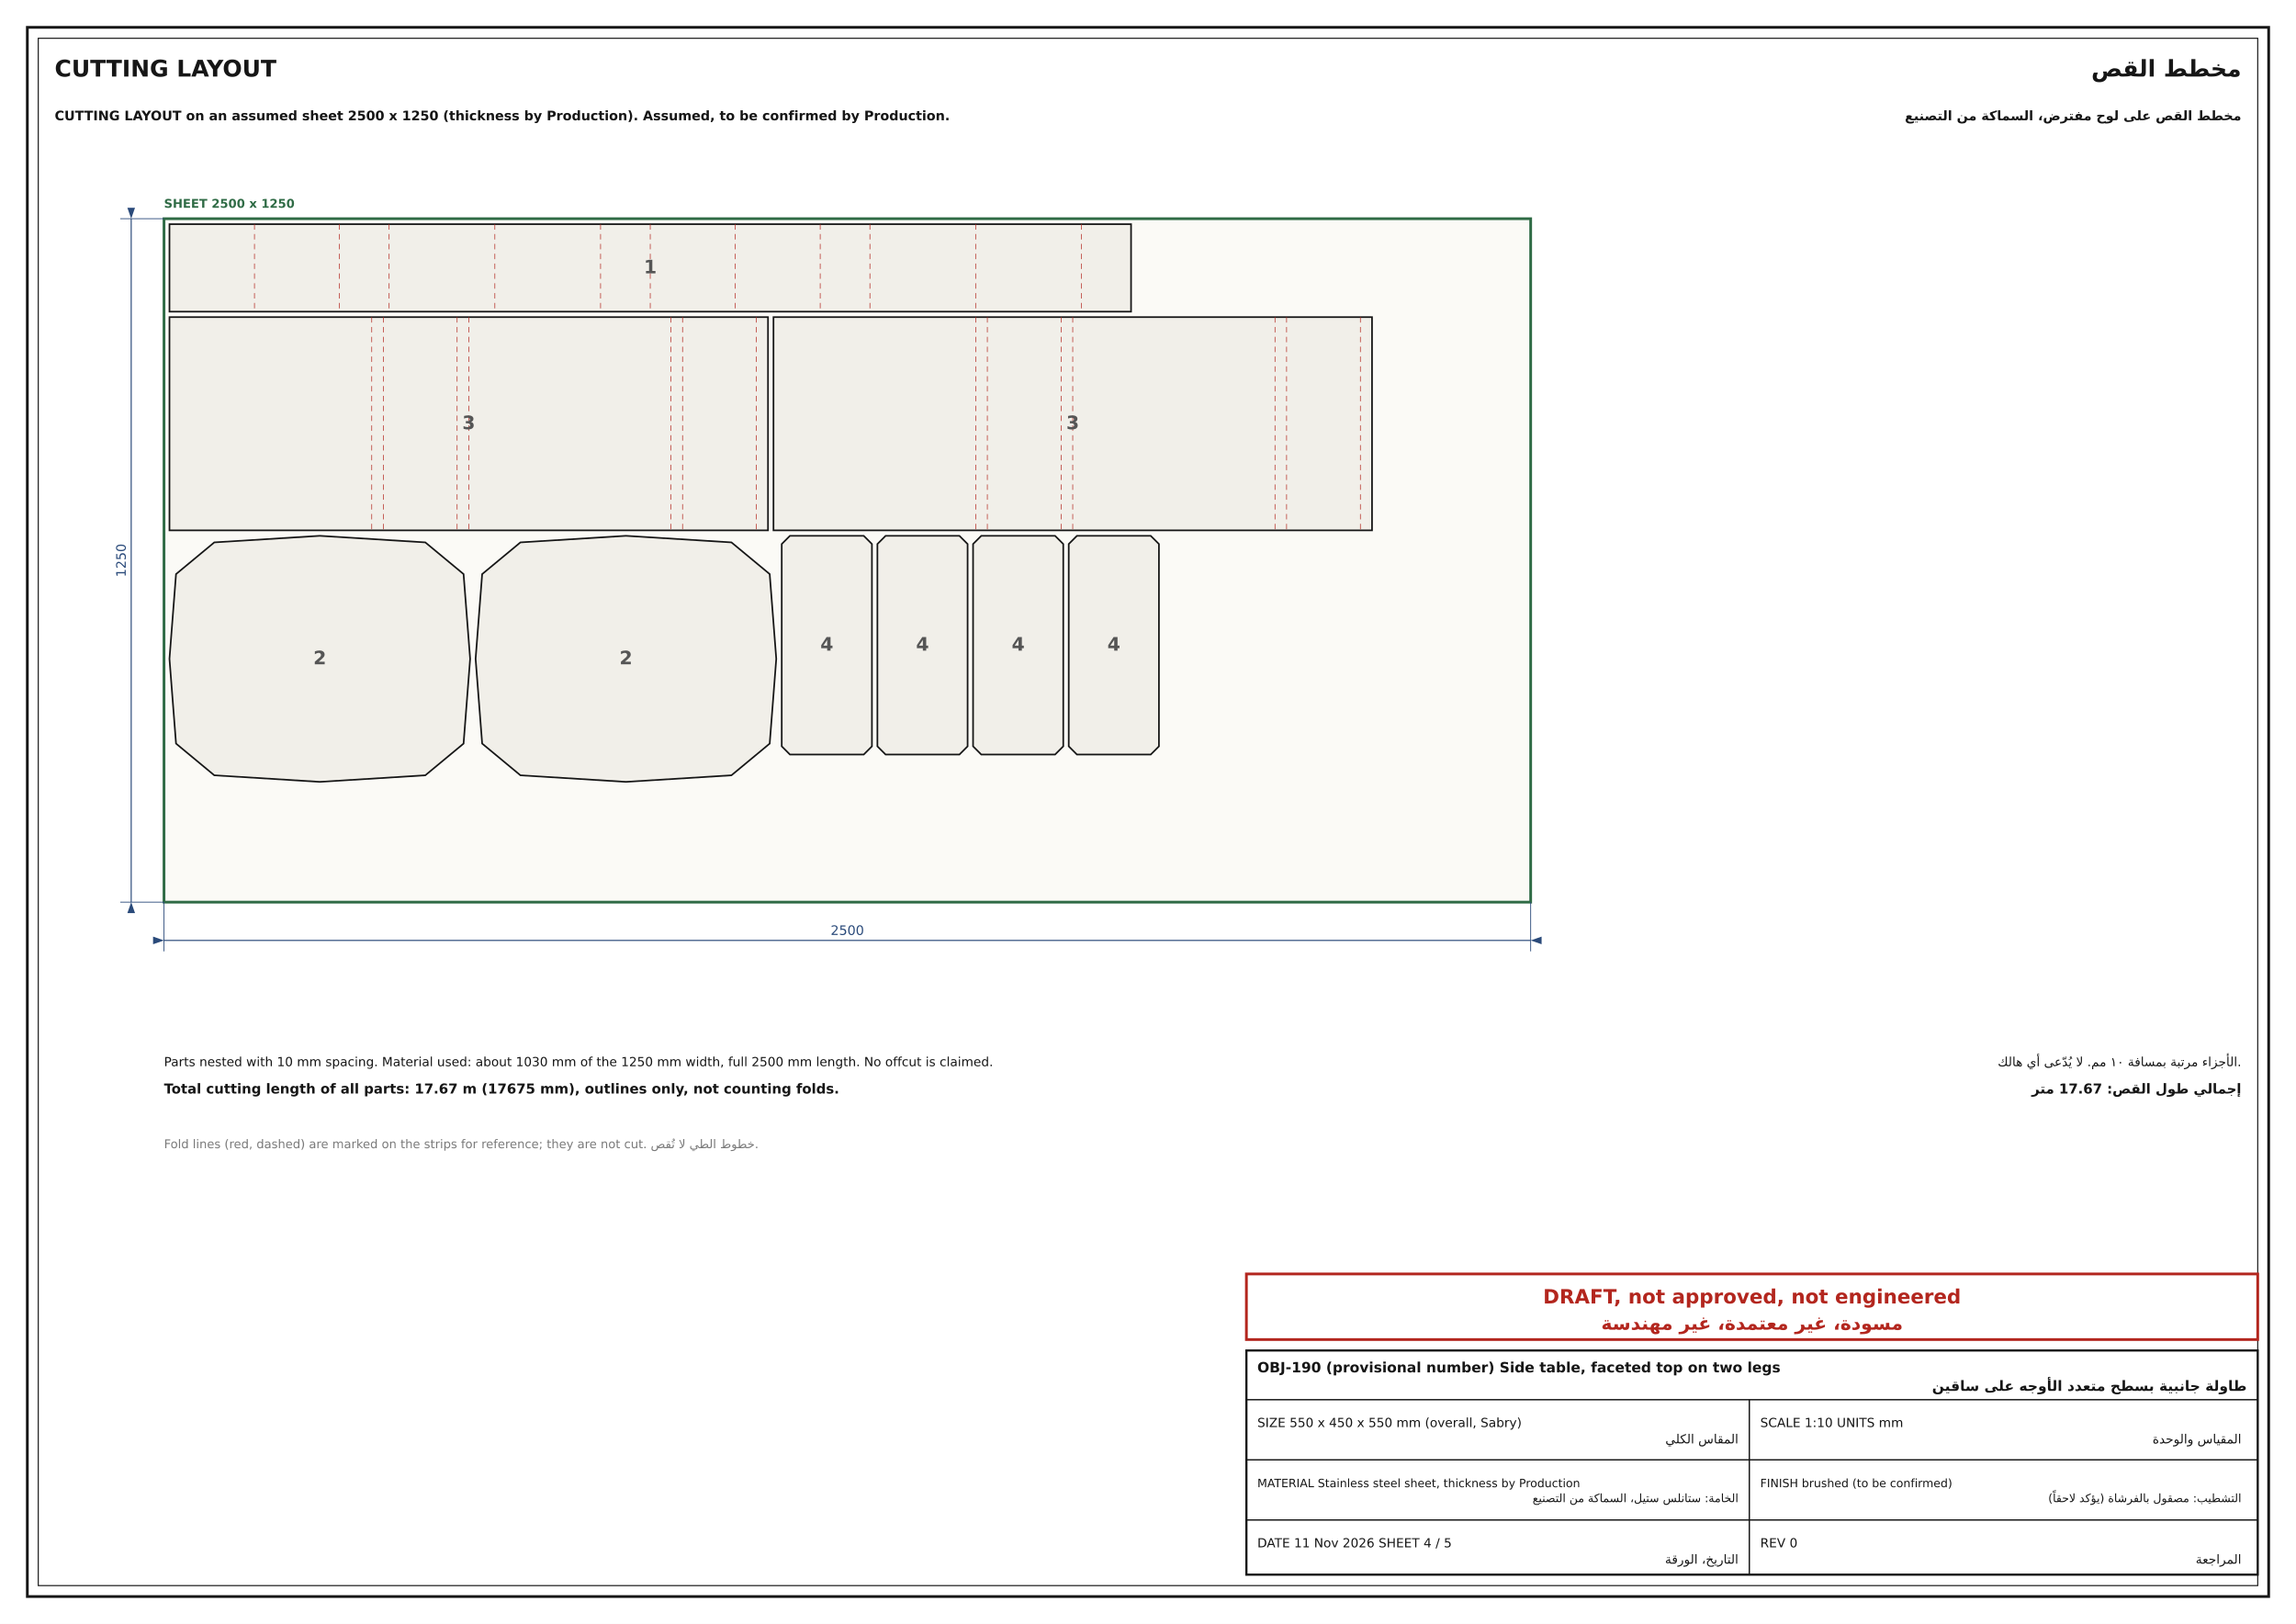
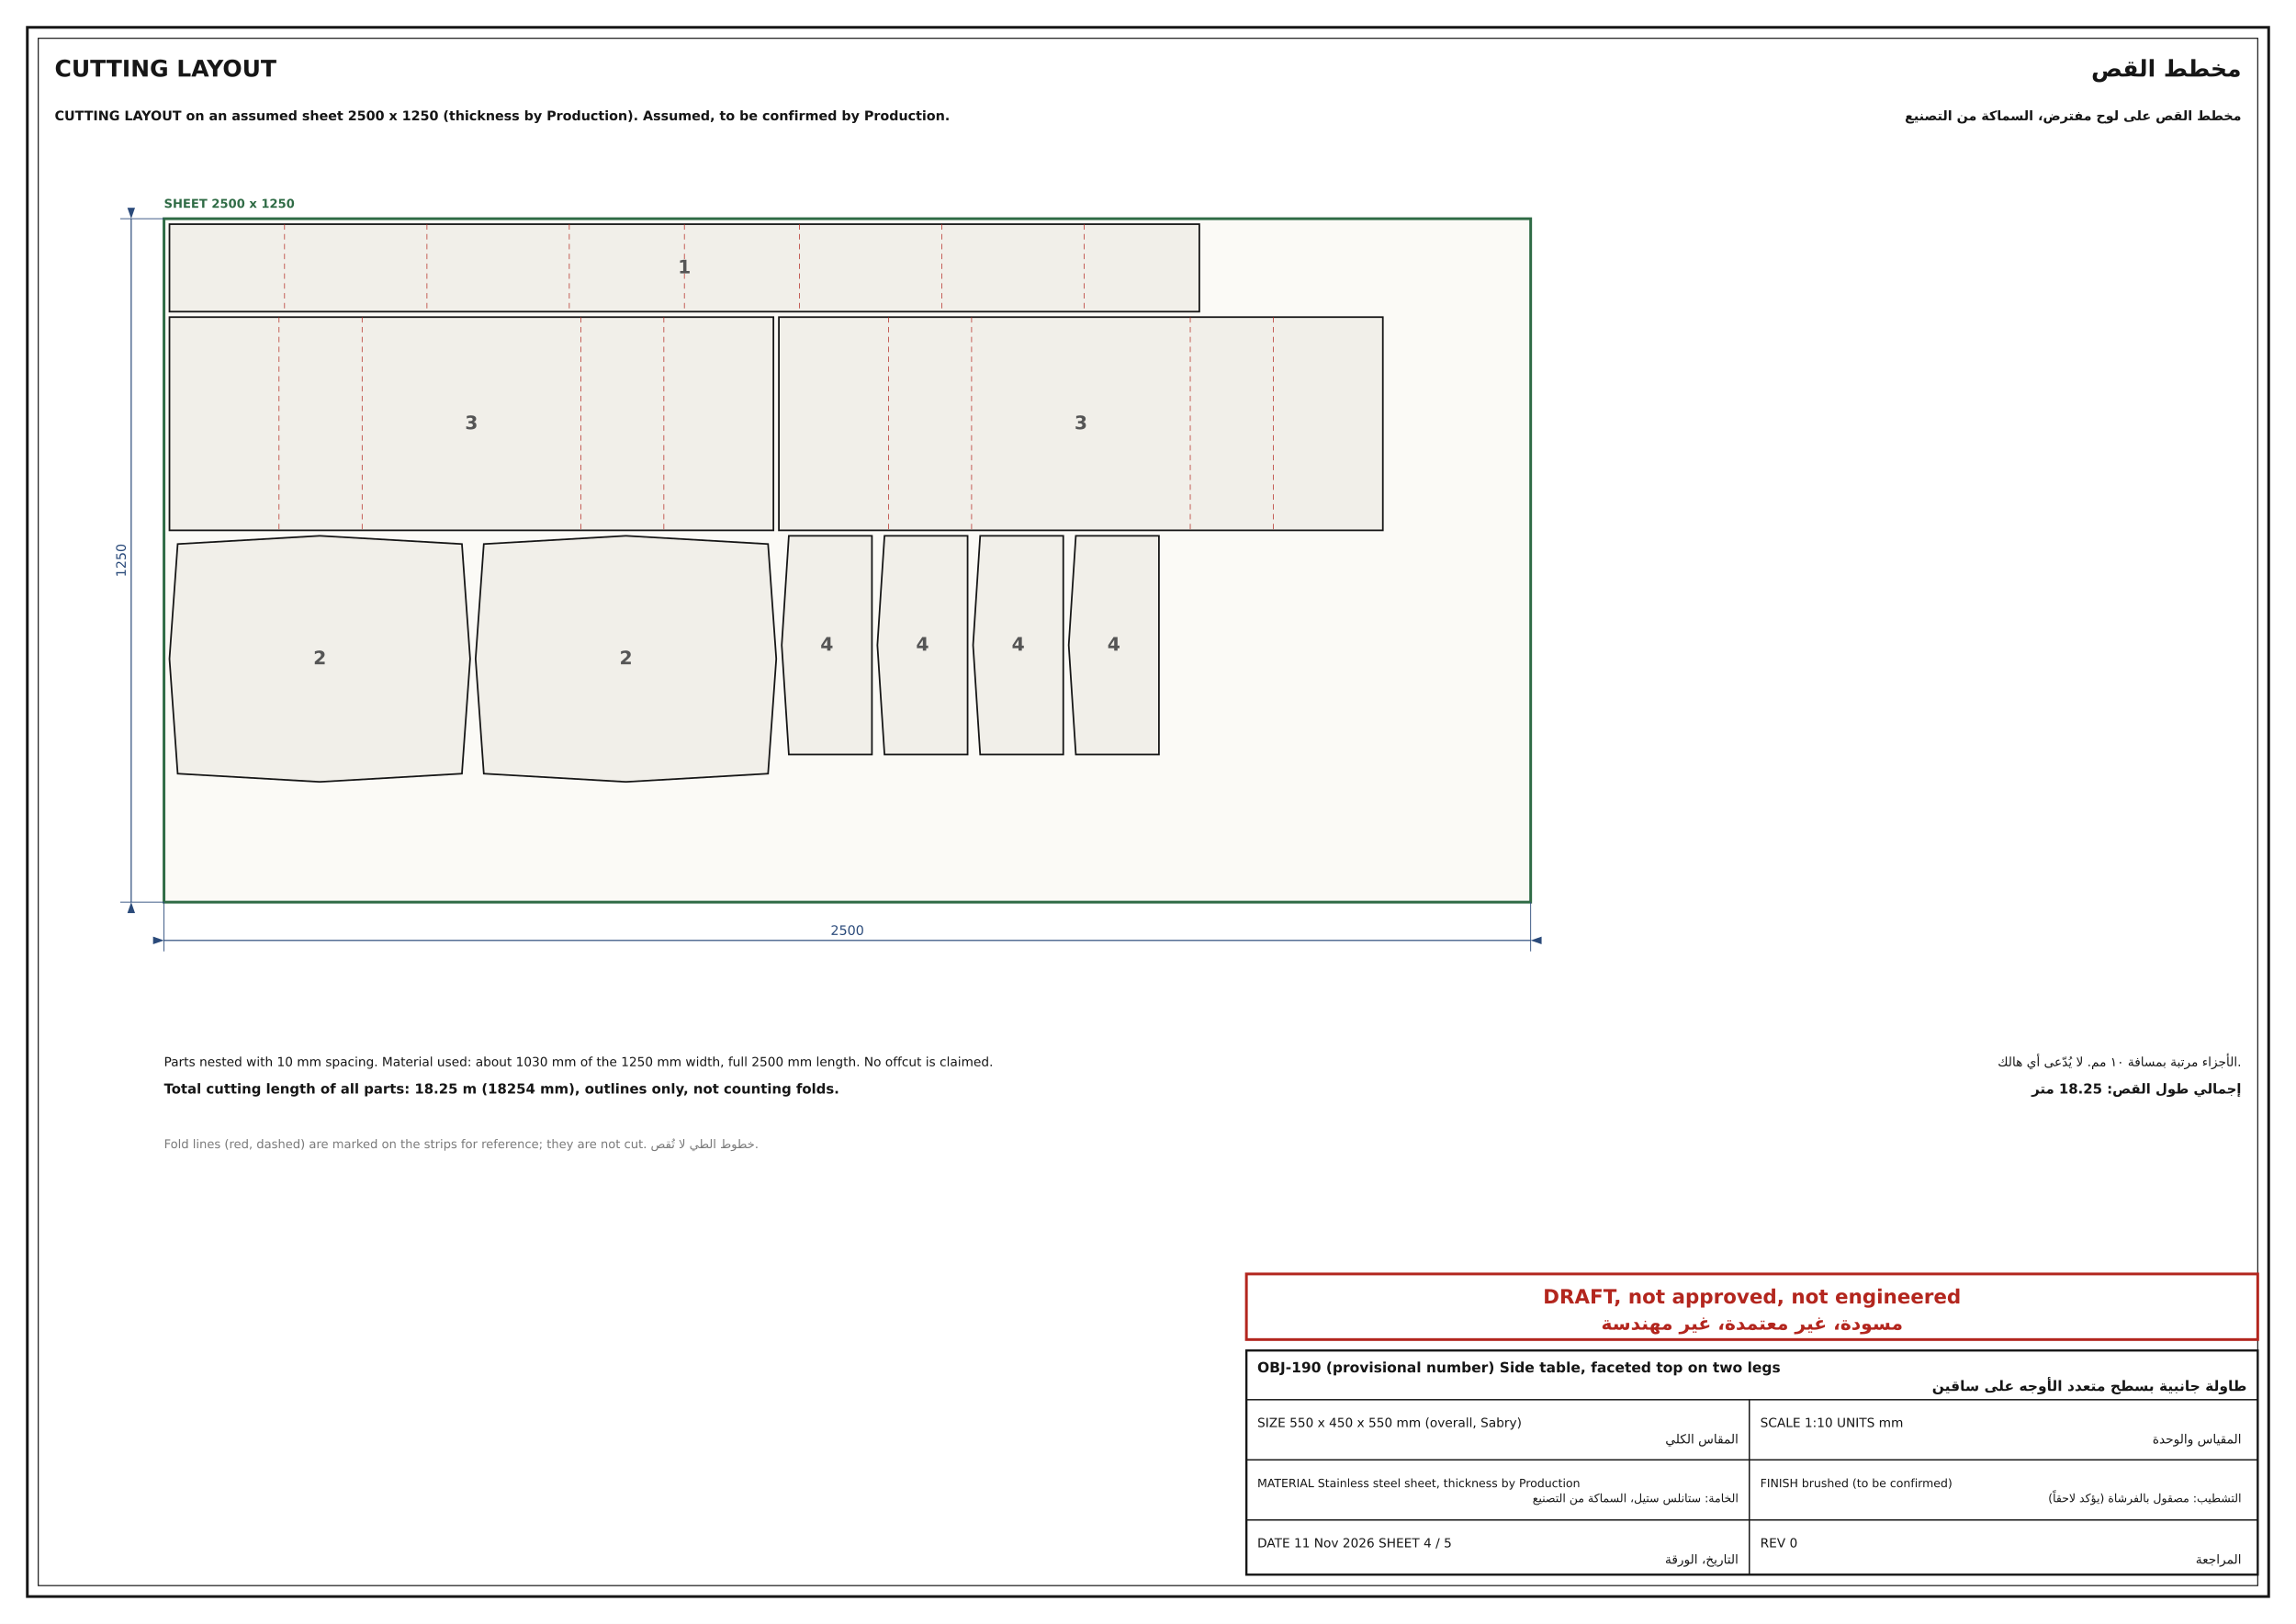
<svg xmlns="http://www.w3.org/2000/svg" viewBox="0 0 420 297" width="420mm" height="297mm">
  <rect width="420" height="297" fill="#fff" />
  <rect x="5.00" y="5.00" width="410.00" height="287.00" fill="none" stroke="#161616" stroke-width="0.5" />
  <rect x="7.00" y="7.00" width="406.00" height="283.00" fill="none" stroke="#161616" stroke-width="0.2" />
  <rect x="228.00" y="247.00" width="185.00" height="41.00" fill="#fff" stroke="#161616" stroke-width="0.4" />
  <line x1="228.00" y1="256.00" x2="413.00" y2="256.00" stroke="#161616" stroke-width="0.25" />
  <line x1="228.00" y1="267.00" x2="413.00" y2="267.00" stroke="#161616" stroke-width="0.25" />
  <line x1="228.00" y1="278.00" x2="413.00" y2="278.00" stroke="#161616" stroke-width="0.25" />
  <line x1="320.00" y1="256.00" x2="320.00" y2="288.00" stroke="#161616" stroke-width="0.25" />
  <text x="230.00" y="251.00" font-family="DejaVu Sans, Inter, Arial, sans-serif" font-size="2.6" font-weight="600" text-anchor="start" fill="#161616">OBJ-190 (provisional number)  Side table, faceted top on two legs</text>
  <text x="411.00" y="254.38" font-family="DejaVu Sans, Inter, Arial, sans-serif" font-size="2.6" font-weight="600" text-anchor="end" fill="#161616">طاولة جانبية بسطح متعدد الأوجه على ساقين</text>
  <text x="230.00" y="261.00" font-family="DejaVu Sans, Inter, Arial, sans-serif" font-size="2.3" font-weight="400" text-anchor="start" fill="#161616">SIZE  550 x 450 x 550 mm (overall, Sabry)</text>
  <text x="318.00" y="263.99" font-family="DejaVu Sans, Inter, Arial, sans-serif" font-size="2.3" font-weight="400" text-anchor="end" fill="#161616">المقاس الكلي</text>
  <text x="322.00" y="261.00" font-family="DejaVu Sans, Inter, Arial, sans-serif" font-size="2.3" font-weight="400" text-anchor="start" fill="#161616">SCALE  1:10   UNITS  mm</text>
  <text x="410.00" y="263.99" font-family="DejaVu Sans, Inter, Arial, sans-serif" font-size="2.3" font-weight="400" text-anchor="end" fill="#161616">المقياس والوحدة</text>
  <text x="230.00" y="272.00" font-family="DejaVu Sans, Inter, Arial, sans-serif" font-size="2.1" font-weight="400" text-anchor="start" fill="#161616">MATERIAL  Stainless steel sheet, thickness by Production</text>
  <text x="318.00" y="274.73" font-family="DejaVu Sans, Inter, Arial, sans-serif" font-size="2.1" font-weight="400" text-anchor="end" fill="#161616">الخامة: ستانلس ستيل، السماكة من التصنيع</text>
  <text x="322.00" y="272.00" font-family="DejaVu Sans, Inter, Arial, sans-serif" font-size="2.1" font-weight="400" text-anchor="start" fill="#161616">FINISH  brushed (to be confirmed)</text>
  <text x="410.00" y="274.73" font-family="DejaVu Sans, Inter, Arial, sans-serif" font-size="2.1" font-weight="400" text-anchor="end" fill="#161616">التشطيب: مصقول بالفرشاة (يؤكد لاحقاً)</text>
  <text x="230.00" y="283.00" font-family="DejaVu Sans, Inter, Arial, sans-serif" font-size="2.3" font-weight="400" text-anchor="start" fill="#161616">DATE  11 Nov 2026      SHEET 4 / 5</text>
  <text x="318.00" y="285.99" font-family="DejaVu Sans, Inter, Arial, sans-serif" font-size="2.3" font-weight="400" text-anchor="end" fill="#161616">التاريخ، الورقة</text>
  <text x="322.00" y="283.00" font-family="DejaVu Sans, Inter, Arial, sans-serif" font-size="2.3" font-weight="400" text-anchor="start" fill="#161616">REV  0</text>
  <text x="410.00" y="285.99" font-family="DejaVu Sans, Inter, Arial, sans-serif" font-size="2.3" font-weight="400" text-anchor="end" fill="#161616">المراجعة</text>
  <rect x="228.00" y="233.00" width="185.00" height="12.00" fill="#fff" stroke="#b3261e" stroke-width="0.5" />
  <text x="320.50" y="238.40" font-family="DejaVu Sans, Inter, Arial, sans-serif" font-size="3.6" font-weight="700" text-anchor="middle" fill="#b3261e">DRAFT, not approved, not engineered</text>
  <text x="320.50" y="243.20" font-family="DejaVu Sans, Inter, Arial, sans-serif" font-size="3.4" font-weight="700" text-anchor="middle" fill="#b3261e">مسودة، غير معتمدة، غير مهندسة</text>
  <text x="10.00" y="14.00" font-family="DejaVu Sans, Inter, Arial, sans-serif" font-size="4.2" font-weight="700" text-anchor="start" fill="#161616">CUTTING LAYOUT</text>
  <text x="410.00" y="14.00" font-family="DejaVu Sans, Inter, Arial, sans-serif" font-size="4.2" font-weight="700" text-anchor="end" fill="#161616">مخطط القص</text>
  <text x="10.00" y="22.00" font-family="DejaVu Sans, Inter, Arial, sans-serif" font-size="2.4" font-weight="600" text-anchor="start" fill="#161616">CUTTING LAYOUT on an assumed sheet 2500 x 1250 (thickness by Production). Assumed, to be confirmed by Production.</text>
  <text x="410.00" y="22.00" font-family="DejaVu Sans, Inter, Arial, sans-serif" font-size="2.4" font-weight="600" text-anchor="end" fill="#161616">مخطط القص على لوح مفترض، السماكة من التصنيع</text>
  <rect x="30.00" y="40.00" width="250.00" height="125.00" fill="#fbfaf6" stroke="#2f6b45" stroke-width="0.5" />
  <text x="30.00" y="38.00" font-family="DejaVu Sans, Inter, Arial, sans-serif" font-size="2.2" font-weight="600" text-anchor="start" fill="#2f6b45">SHEET 2500 x 1250</text>
-   <rect x="31.00" y="41.00" width="175.90" height="16.00" fill="#f1efe9" stroke="#161616" stroke-width="0.3" />
-   <line x1="46.55" y1="41.00" x2="46.55" y2="57.00" stroke="#b3261e" stroke-width="0.12" stroke-dasharray="1 .8" />
-   <line x1="62.09" y1="41.00" x2="62.09" y2="57.00" stroke="#b3261e" stroke-width="0.12" stroke-dasharray="1 .8" />
-   <line x1="71.18" y1="41.00" x2="71.18" y2="57.00" stroke="#b3261e" stroke-width="0.12" stroke-dasharray="1 .8" />
-   <line x1="90.52" y1="41.00" x2="90.52" y2="57.00" stroke="#b3261e" stroke-width="0.12" stroke-dasharray="1 .8" />
-   <line x1="109.86" y1="41.00" x2="109.86" y2="57.00" stroke="#b3261e" stroke-width="0.12" stroke-dasharray="1 .8" />
-   <line x1="118.95" y1="41.00" x2="118.95" y2="57.00" stroke="#b3261e" stroke-width="0.12" stroke-dasharray="1 .8" />
-   <line x1="134.49" y1="41.00" x2="134.49" y2="57.00" stroke="#b3261e" stroke-width="0.12" stroke-dasharray="1 .8" />
-   <line x1="150.04" y1="41.00" x2="150.04" y2="57.00" stroke="#b3261e" stroke-width="0.12" stroke-dasharray="1 .8" />
-   <line x1="159.13" y1="41.00" x2="159.13" y2="57.00" stroke="#b3261e" stroke-width="0.12" stroke-dasharray="1 .8" />
-   <line x1="178.47" y1="41.00" x2="178.47" y2="57.00" stroke="#b3261e" stroke-width="0.12" stroke-dasharray="1 .8" />
-   <line x1="197.81" y1="41.00" x2="197.81" y2="57.00" stroke="#b3261e" stroke-width="0.12" stroke-dasharray="1 .8" />
-   <text x="118.95" y="50.00" font-family="DejaVu Sans, Inter, Arial, sans-serif" font-size="3.4" font-weight="600" text-anchor="middle" fill="#555">1</text>
-   <rect x="31.00" y="58.00" width="109.49" height="39.00" fill="#f1efe9" stroke="#161616" stroke-width="0.3" />
-   <line x1="68.00" y1="58.00" x2="68.00" y2="97.00" stroke="#b3261e" stroke-width="0.12" stroke-dasharray="1 .8" />
-   <line x1="70.12" y1="58.00" x2="70.12" y2="97.00" stroke="#b3261e" stroke-width="0.12" stroke-dasharray="1 .8" />
-   <line x1="83.62" y1="58.00" x2="83.62" y2="97.00" stroke="#b3261e" stroke-width="0.12" stroke-dasharray="1 .8" />
-   <line x1="85.74" y1="58.00" x2="85.74" y2="97.00" stroke="#b3261e" stroke-width="0.12" stroke-dasharray="1 .8" />
-   <line x1="122.74" y1="58.00" x2="122.74" y2="97.00" stroke="#b3261e" stroke-width="0.12" stroke-dasharray="1 .8" />
-   <line x1="124.86" y1="58.00" x2="124.86" y2="97.00" stroke="#b3261e" stroke-width="0.12" stroke-dasharray="1 .8" />
-   <line x1="138.36" y1="58.00" x2="138.36" y2="97.00" stroke="#b3261e" stroke-width="0.12" stroke-dasharray="1 .8" />
-   <text x="85.74" y="78.50" font-family="DejaVu Sans, Inter, Arial, sans-serif" font-size="3.4" font-weight="600" text-anchor="middle" fill="#555">3</text>
-   <rect x="141.49" y="58.00" width="109.49" height="39.00" fill="#f1efe9" stroke="#161616" stroke-width="0.3" />
-   <line x1="178.49" y1="58.00" x2="178.49" y2="97.00" stroke="#b3261e" stroke-width="0.12" stroke-dasharray="1 .8" />
-   <line x1="180.61" y1="58.00" x2="180.61" y2="97.00" stroke="#b3261e" stroke-width="0.12" stroke-dasharray="1 .8" />
-   <line x1="194.11" y1="58.00" x2="194.11" y2="97.00" stroke="#b3261e" stroke-width="0.12" stroke-dasharray="1 .8" />
-   <line x1="196.23" y1="58.00" x2="196.23" y2="97.00" stroke="#b3261e" stroke-width="0.12" stroke-dasharray="1 .8" />
-   <line x1="233.23" y1="58.00" x2="233.23" y2="97.00" stroke="#b3261e" stroke-width="0.12" stroke-dasharray="1 .8" />
-   <line x1="235.35" y1="58.00" x2="235.35" y2="97.00" stroke="#b3261e" stroke-width="0.12" stroke-dasharray="1 .8" />
-   <line x1="248.85" y1="58.00" x2="248.85" y2="97.00" stroke="#b3261e" stroke-width="0.12" stroke-dasharray="1 .8" />
-   <text x="196.23" y="78.50" font-family="DejaVu Sans, Inter, Arial, sans-serif" font-size="3.4" font-weight="600" text-anchor="middle" fill="#555">3</text>
-   <polygon points="32.20,105.00 31.00,120.50 32.20,136.00 39.20,141.80 58.50,143.00 77.80,141.80 84.80,136.00 86.00,120.50 84.80,105.00 77.80,99.20 58.50,98.00 39.20,99.20" fill="#f1efe9" stroke="#161616" stroke-width="0.3" />
+   <rect x="31.00" y="41.00" width="188.39" height="16.00" fill="#f1efe9" stroke="#161616" stroke-width="0.3" />
+   <line x1="52.05" y1="41.00" x2="52.05" y2="57.00" stroke="#b3261e" stroke-width="0.12" stroke-dasharray="1 .8" />
+   <line x1="78.10" y1="41.00" x2="78.10" y2="57.00" stroke="#b3261e" stroke-width="0.12" stroke-dasharray="1 .8" />
+   <line x1="104.14" y1="41.00" x2="104.14" y2="57.00" stroke="#b3261e" stroke-width="0.12" stroke-dasharray="1 .8" />
+   <line x1="125.19" y1="41.00" x2="125.19" y2="57.00" stroke="#b3261e" stroke-width="0.12" stroke-dasharray="1 .8" />
+   <line x1="146.25" y1="41.00" x2="146.25" y2="57.00" stroke="#b3261e" stroke-width="0.12" stroke-dasharray="1 .8" />
+   <line x1="172.29" y1="41.00" x2="172.29" y2="57.00" stroke="#b3261e" stroke-width="0.12" stroke-dasharray="1 .8" />
+   <line x1="198.33" y1="41.00" x2="198.33" y2="57.00" stroke="#b3261e" stroke-width="0.12" stroke-dasharray="1 .8" />
+   <text x="125.19" y="50.00" font-family="DejaVu Sans, Inter, Arial, sans-serif" font-size="3.4" font-weight="600" text-anchor="middle" fill="#555">1</text>
+   <rect x="31.00" y="58.00" width="110.48" height="39.00" fill="#f1efe9" stroke="#161616" stroke-width="0.3" />
+   <line x1="51.04" y1="58.00" x2="51.04" y2="97.00" stroke="#b3261e" stroke-width="0.12" stroke-dasharray="1 .8" />
+   <line x1="66.24" y1="58.00" x2="66.24" y2="97.00" stroke="#b3261e" stroke-width="0.12" stroke-dasharray="1 .8" />
+   <line x1="106.24" y1="58.00" x2="106.24" y2="97.00" stroke="#b3261e" stroke-width="0.12" stroke-dasharray="1 .8" />
+   <line x1="121.44" y1="58.00" x2="121.44" y2="97.00" stroke="#b3261e" stroke-width="0.12" stroke-dasharray="1 .8" />
+   <text x="86.24" y="78.50" font-family="DejaVu Sans, Inter, Arial, sans-serif" font-size="3.4" font-weight="600" text-anchor="middle" fill="#555">3</text>
+   <rect x="142.48" y="58.00" width="110.48" height="39.00" fill="#f1efe9" stroke="#161616" stroke-width="0.3" />
+   <line x1="162.53" y1="58.00" x2="162.53" y2="97.00" stroke="#b3261e" stroke-width="0.12" stroke-dasharray="1 .8" />
+   <line x1="177.73" y1="58.00" x2="177.73" y2="97.00" stroke="#b3261e" stroke-width="0.12" stroke-dasharray="1 .8" />
+   <line x1="217.73" y1="58.00" x2="217.73" y2="97.00" stroke="#b3261e" stroke-width="0.12" stroke-dasharray="1 .8" />
+   <line x1="232.93" y1="58.00" x2="232.93" y2="97.00" stroke="#b3261e" stroke-width="0.12" stroke-dasharray="1 .8" />
+   <text x="197.73" y="78.50" font-family="DejaVu Sans, Inter, Arial, sans-serif" font-size="3.4" font-weight="600" text-anchor="middle" fill="#555">3</text>
+   <polygon points="31.00,120.50 32.50,99.50 58.50,98.00 84.50,99.50 86.00,120.50 84.50,141.50 58.50,143.00 32.50,141.50" fill="#f1efe9" stroke="#161616" stroke-width="0.3" />
  <text x="58.50" y="121.50" font-family="DejaVu Sans, Inter, Arial, sans-serif" font-size="3.4" font-weight="600" text-anchor="middle" fill="#555">2</text>
-   <polygon points="88.20,105.00 87.00,120.50 88.20,136.00 95.20,141.80 114.50,143.00 133.80,141.80 140.80,136.00 142.00,120.50 140.80,105.00 133.80,99.20 114.50,98.00 95.20,99.20" fill="#f1efe9" stroke="#161616" stroke-width="0.3" />
+   <polygon points="87.00,120.50 88.50,99.50 114.50,98.00 140.50,99.50 142.00,120.50 140.50,141.50 114.50,143.00 88.50,141.50" fill="#f1efe9" stroke="#161616" stroke-width="0.3" />
  <text x="114.50" y="121.50" font-family="DejaVu Sans, Inter, Arial, sans-serif" font-size="3.4" font-weight="600" text-anchor="middle" fill="#555">2</text>
-   <polygon points="143.00,99.50 143.00,136.50 144.50,138.00 158.00,138.00 159.50,136.50 159.50,99.50 158.00,98.00 144.50,98.00" fill="#f1efe9" stroke="#161616" stroke-width="0.3" />
+   <polygon points="143.00,118.00 144.30,98.00 159.50,98.00 159.50,138.00 144.30,138.00" fill="#f1efe9" stroke="#161616" stroke-width="0.3" />
  <text x="151.25" y="119.00" font-family="DejaVu Sans, Inter, Arial, sans-serif" font-size="3.4" font-weight="600" text-anchor="middle" fill="#555">4</text>
-   <polygon points="160.50,99.50 160.50,136.50 162.00,138.00 175.50,138.00 177.00,136.50 177.00,99.50 175.50,98.00 162.00,98.00" fill="#f1efe9" stroke="#161616" stroke-width="0.3" />
+   <polygon points="160.50,118.00 161.80,98.00 177.00,98.00 177.00,138.00 161.80,138.00" fill="#f1efe9" stroke="#161616" stroke-width="0.3" />
  <text x="168.75" y="119.00" font-family="DejaVu Sans, Inter, Arial, sans-serif" font-size="3.4" font-weight="600" text-anchor="middle" fill="#555">4</text>
-   <polygon points="178.00,99.50 178.00,136.50 179.50,138.00 193.00,138.00 194.50,136.50 194.50,99.50 193.00,98.00 179.50,98.00" fill="#f1efe9" stroke="#161616" stroke-width="0.3" />
+   <polygon points="178.00,118.00 179.30,98.00 194.50,98.00 194.50,138.00 179.30,138.00" fill="#f1efe9" stroke="#161616" stroke-width="0.3" />
  <text x="186.25" y="119.00" font-family="DejaVu Sans, Inter, Arial, sans-serif" font-size="3.4" font-weight="600" text-anchor="middle" fill="#555">4</text>
-   <polygon points="195.50,99.50 195.50,136.50 197.00,138.00 210.50,138.00 212.00,136.50 212.00,99.50 210.50,98.00 197.00,98.00" fill="#f1efe9" stroke="#161616" stroke-width="0.3" />
+   <polygon points="195.50,118.00 196.80,98.00 212.00,98.00 212.00,138.00 196.80,138.00" fill="#f1efe9" stroke="#161616" stroke-width="0.3" />
  <text x="203.75" y="119.00" font-family="DejaVu Sans, Inter, Arial, sans-serif" font-size="3.4" font-weight="600" text-anchor="middle" fill="#555">4</text>
  <line x1="30.00" y1="172.00" x2="280.00" y2="172.00" stroke="#2a4a7a" stroke-width="0.2" />
  <polygon points="30.00,172.00 28.00,171.30 28.00,172.70" fill="#2a4a7a" />
  <polygon points="280.00,172.00 282.00,172.70 282.00,171.30" fill="#2a4a7a" />
  <line x1="30.00" y1="165.00" x2="30.00" y2="174.00" stroke="#2a4a7a" stroke-width="0.15" />
  <line x1="280.00" y1="165.00" x2="280.00" y2="174.00" stroke="#2a4a7a" stroke-width="0.15" />
  <text x="155.00" y="171.00" font-family="DejaVu Sans, Inter, Arial, sans-serif" font-size="2.4" font-weight="500" text-anchor="middle" fill="#2a4a7a">2500</text>
  <line x1="24.00" y1="40.00" x2="24.00" y2="165.00" stroke="#2a4a7a" stroke-width="0.2" />
  <polygon points="24.00,40.00 24.70,38.00 23.30,38.00" fill="#2a4a7a" />
  <polygon points="24.00,165.00 23.30,167.00 24.70,167.00" fill="#2a4a7a" />
  <line x1="30.00" y1="40.00" x2="22.00" y2="40.00" stroke="#2a4a7a" stroke-width="0.15" />
  <line x1="30.00" y1="165.00" x2="22.00" y2="165.00" stroke="#2a4a7a" stroke-width="0.15" />
  <text transform="translate(23.00 102.50) rotate(-90)" font-family="DejaVu Sans, Inter, Arial, sans-serif" font-size="2.4" font-weight="500" text-anchor="middle" fill="#2a4a7a">1250</text>
  <text x="30.00" y="195.00" font-family="DejaVu Sans, Inter, Arial, sans-serif" font-size="2.3" font-weight="400" text-anchor="start" fill="#161616">Parts nested with 10 mm spacing. Material used: about 1030 mm of the 1250 mm width, full 2500 mm length. No offcut is claimed.</text>
-   <text x="30.00" y="200.00" font-family="DejaVu Sans, Inter, Arial, sans-serif" font-size="2.5" font-weight="600" text-anchor="start" fill="#161616">Total cutting length of all parts: 17.67 m (17675 mm), outlines only, not counting folds.</text>
+   <text x="30.00" y="200.00" font-family="DejaVu Sans, Inter, Arial, sans-serif" font-size="2.5" font-weight="600" text-anchor="start" fill="#161616">Total cutting length of all parts: 18.25 m (18254 mm), outlines only, not counting folds.</text>
  <text x="410.00" y="195.00" font-family="DejaVu Sans, Inter, Arial, sans-serif" font-size="2.3" font-weight="400" text-anchor="end" fill="#161616">الأجزاء مرتبة بمسافة ١٠ مم. لا يُدّعى أي هالك.</text>
-   <text x="410.00" y="200.00" font-family="DejaVu Sans, Inter, Arial, sans-serif" font-size="2.5" font-weight="600" text-anchor="end" fill="#161616">إجمالي طول القص: 17.67 متر</text>
+   <text x="410.00" y="200.00" font-family="DejaVu Sans, Inter, Arial, sans-serif" font-size="2.5" font-weight="600" text-anchor="end" fill="#161616">إجمالي طول القص: 18.25 متر</text>
  <text x="30.00" y="210.00" font-family="DejaVu Sans, Inter, Arial, sans-serif" font-size="2.2" font-weight="400" text-anchor="start" fill="#7a7a7a">Fold lines (red, dashed) are marked on the strips for reference; they are not cut.  خطوط الطي لا تُقص.</text>
</svg>
